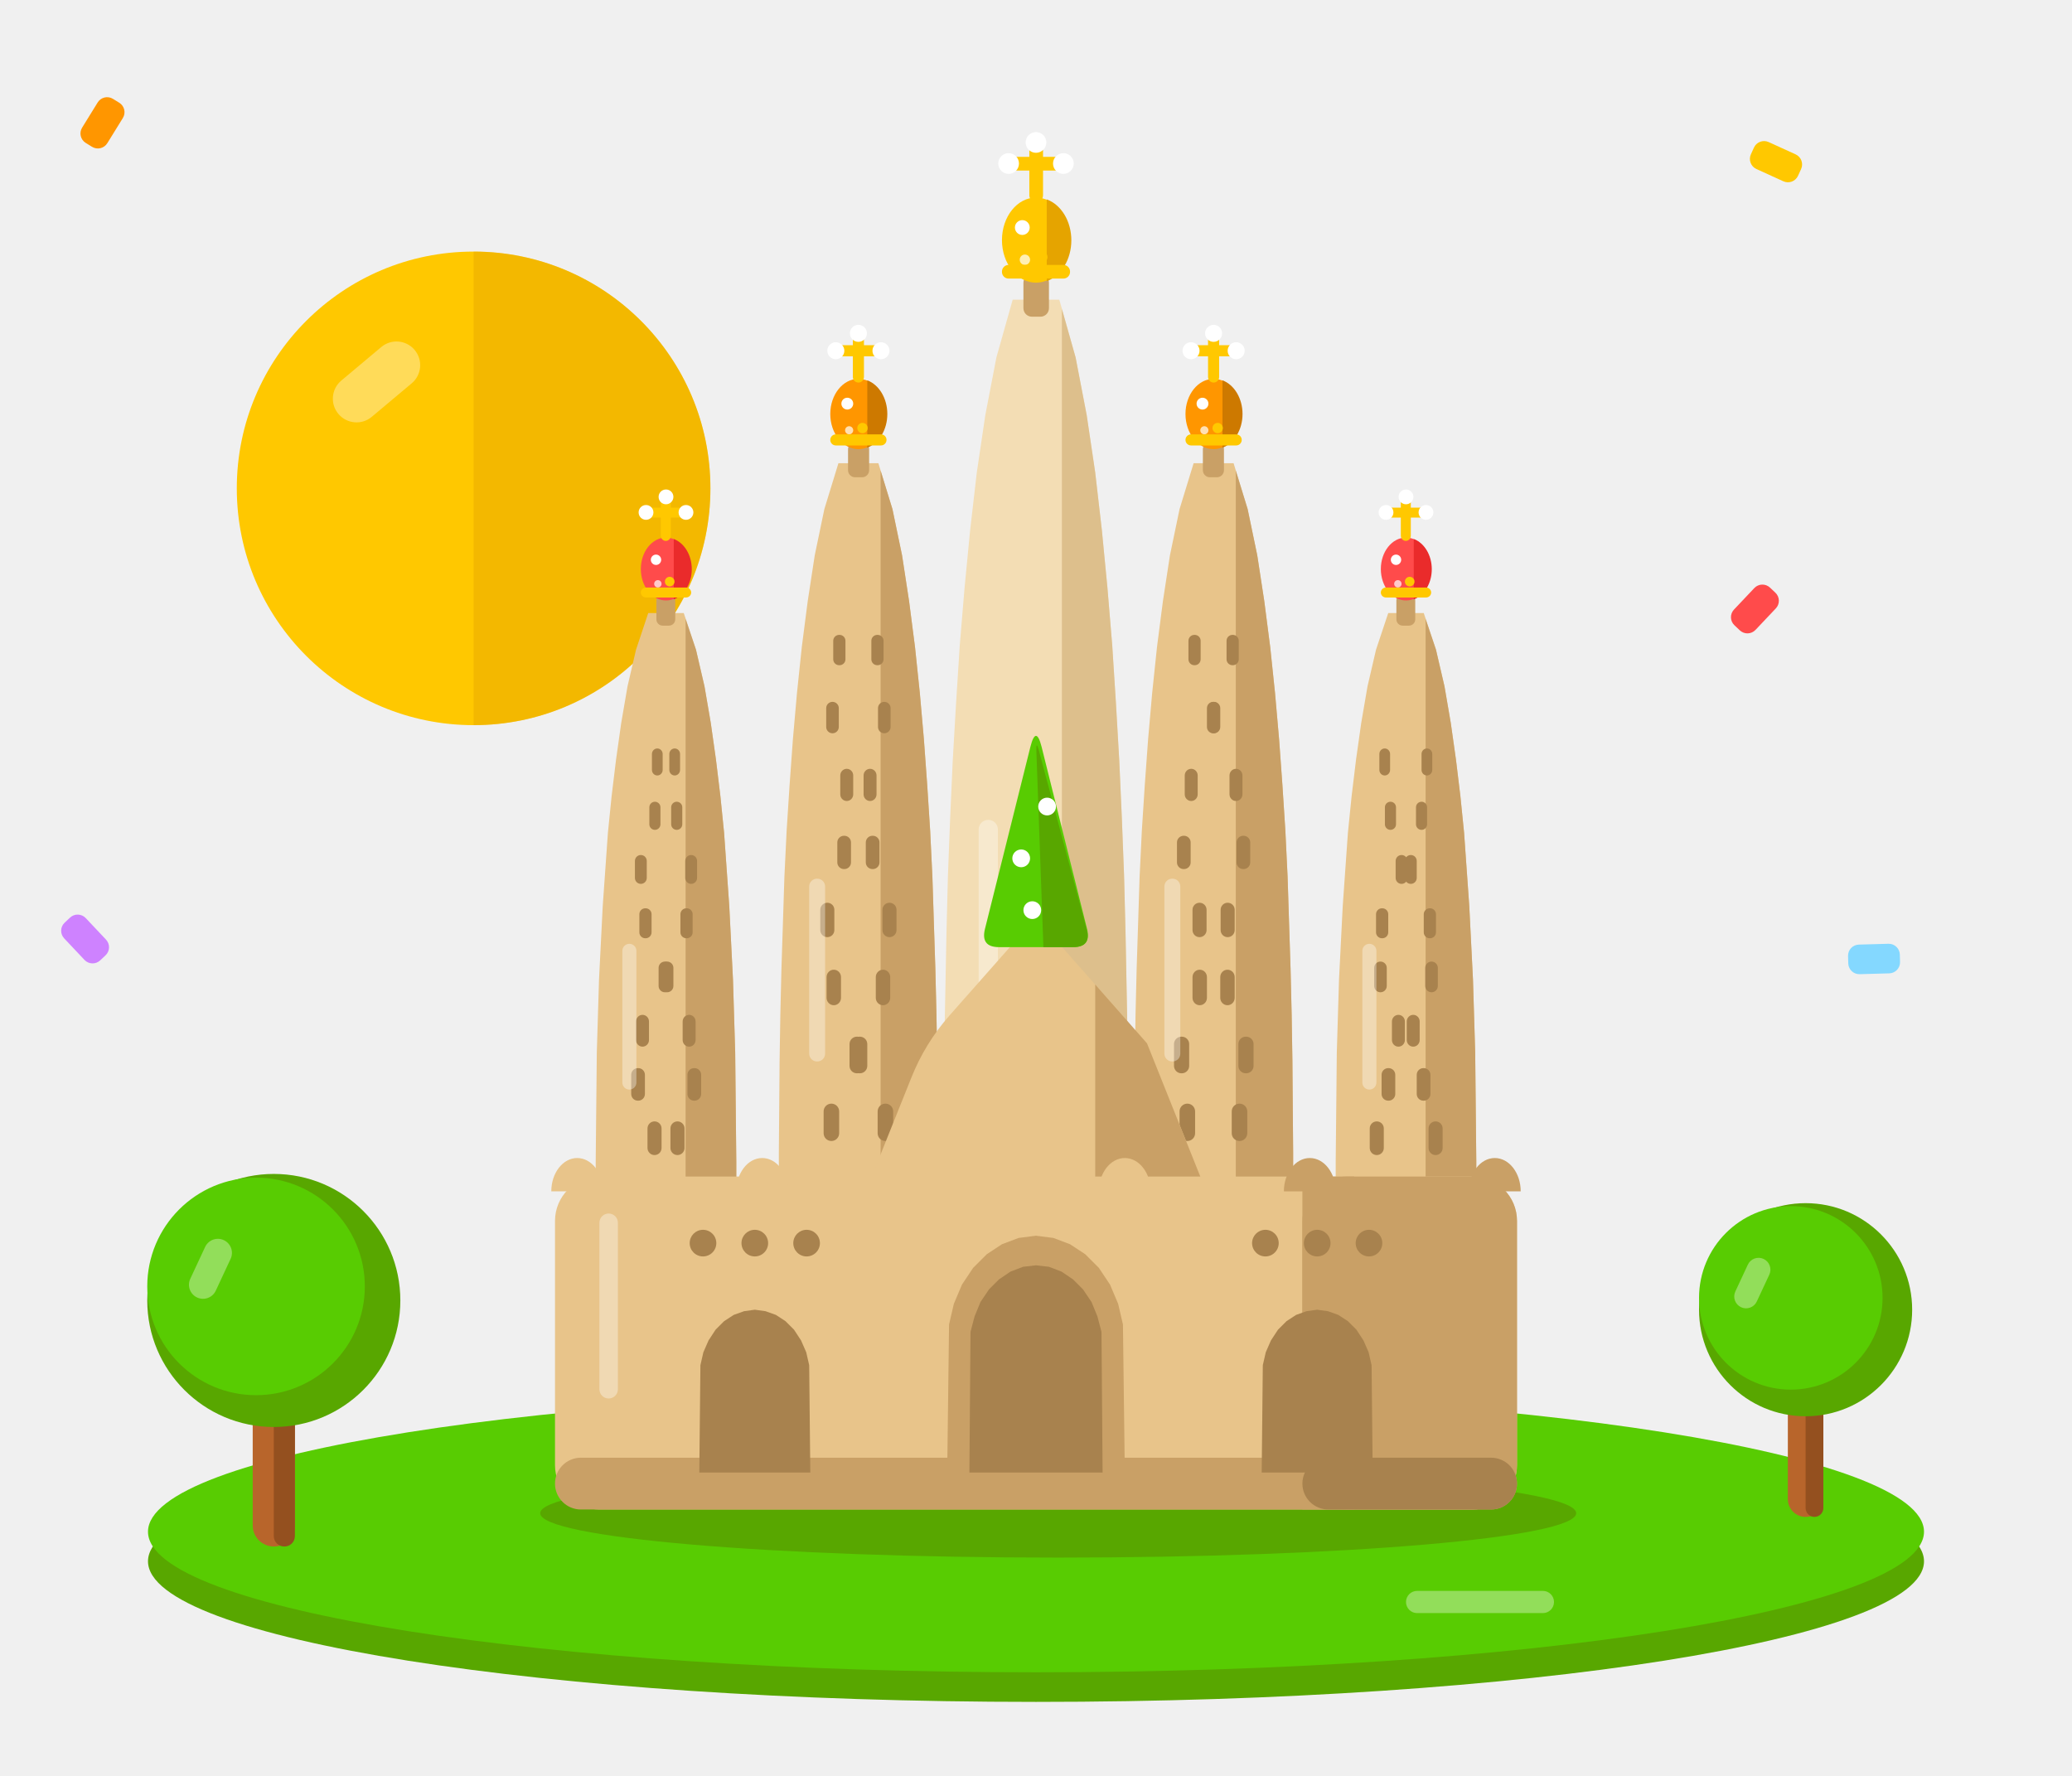
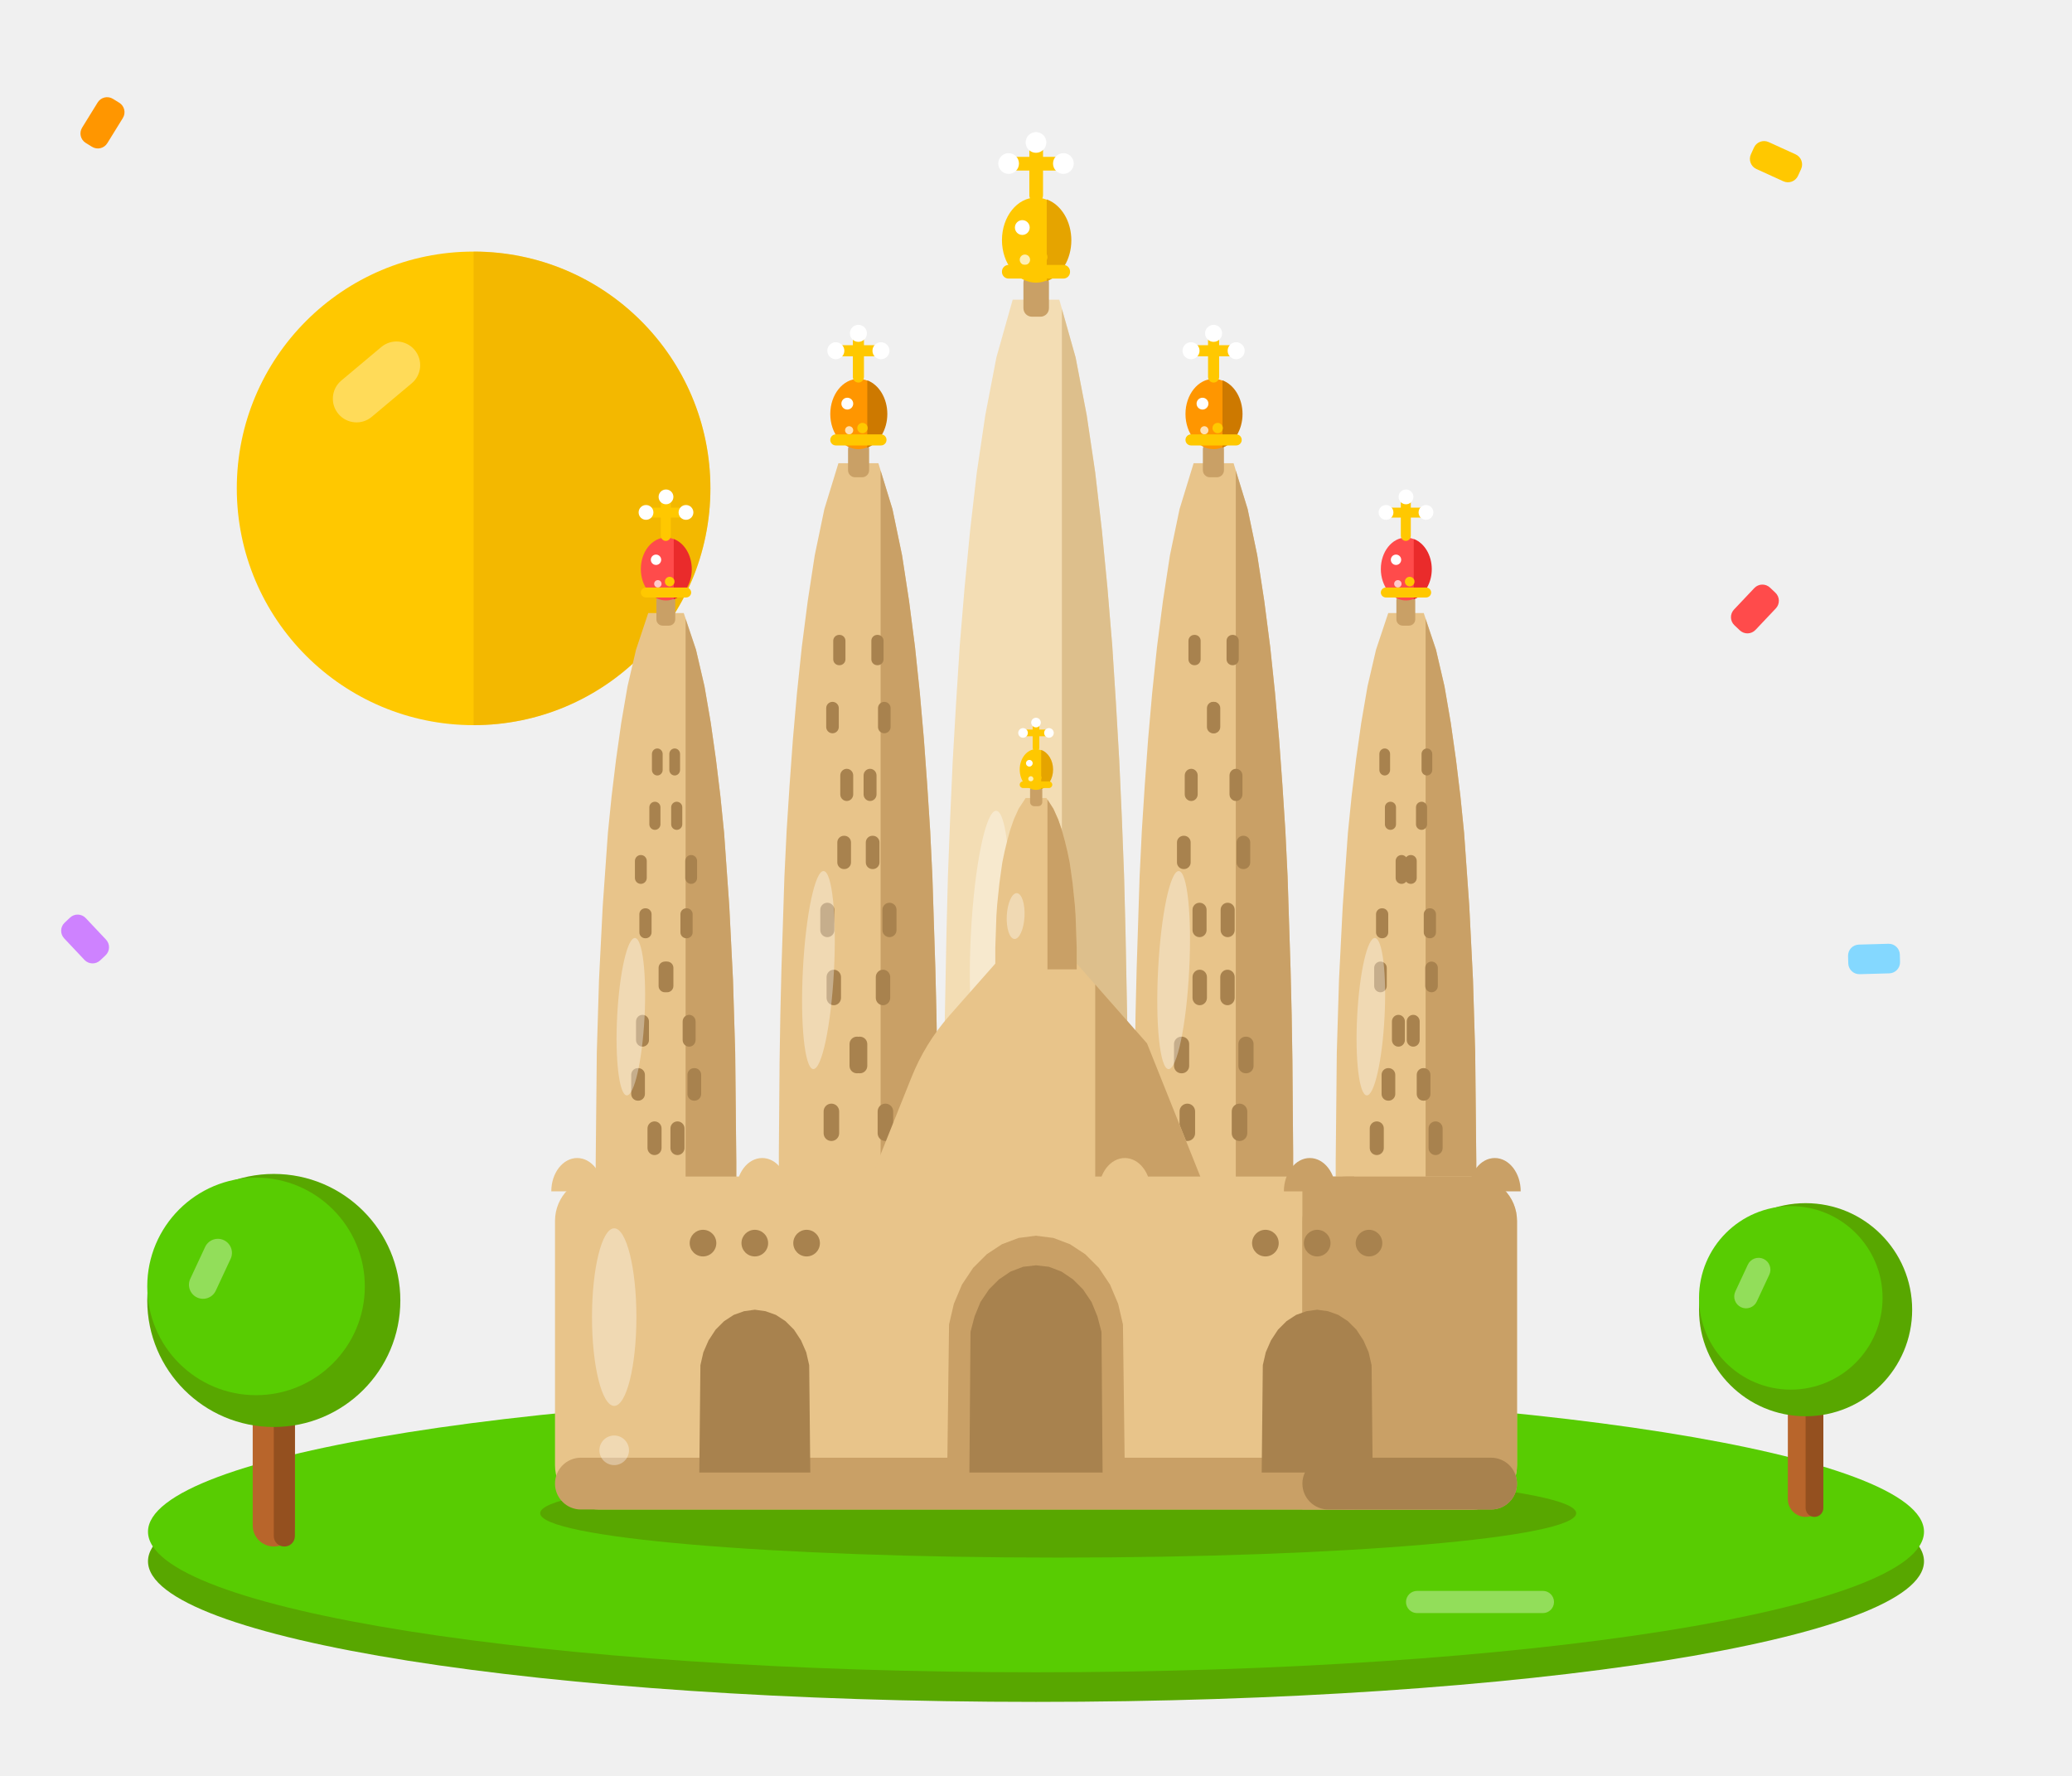
<svg xmlns="http://www.w3.org/2000/svg" viewBox="0 0 560 480" width="560" height="480">
  <circle cx="128" cy="132" r="64" fill="#FFC800" />
  <path d="M128 68A64 64 0 0 1 128 196Z" fill="#E5A400" opacity=".45" />
  <rect x="88.3" y="96.8" width="26.9" height="12.8" rx="6.4" fill="#FFFFFF" transform="rotate(-40 101.8 103.2)" opacity=".35" />
  <ellipse cx="280" cy="422" rx="240" ry="38" fill="#58A700" />
  <ellipse cx="280" cy="414" rx="240" ry="38" fill="#58CC02" />
  <rect x="380" y="430" width="40" height="6" rx="3" fill="#FFFFFF" opacity=".35" />
  <rect x="68.3" y="376.2" width="11.4" height="41.8" rx="5.7" fill="#B8652B" />
  <rect x="74" y="376.2" width="5.7" height="41.8" rx="2.8" fill="#94501F" />
  <circle cx="74" cy="351.5" r="34.2" fill="#58A700" />
  <circle cx="69.2" cy="347.7" r="29.4" fill="#58CC02" />
  <rect x="53.1" y="334.4" width="7.6" height="17.1" rx="3.8" fill="#FFFFFF" transform="rotate(25 56.9 342.9)" opacity=".35" />
  <rect x="483.2" y="374.8" width="9.6" height="35.2" rx="4.8" fill="#B8652B" />
  <rect x="488" y="374.8" width="4.8" height="35.2" rx="2.4" fill="#94501F" />
  <circle cx="488" cy="354" r="28.8" fill="#58A700" />
  <circle cx="484" cy="350.8" r="24.8" fill="#58CC02" />
  <rect x="470.4" y="339.6" width="6.4" height="14.4" rx="3.2" fill="#FFFFFF" transform="rotate(25 473.6 346.8)" opacity=".35" />
  <ellipse cx="286" cy="409" rx="140" ry="12" fill="#58A700" />
  <path d="M255 330L255 314.4L255.1 298.9L255.2 283.3L255.5 267.8L255.8 252.2L256.2 236.6L256.8 221.1L257.5 205.5L258.4 190L259.4 174.4L260.7 158.8L262.2 143.3L264 127.7L266.3 112.2L269.3 96.6L273.7 81L286.3 81L290.7 96.6L293.7 112.2L296 127.7L297.8 143.3L299.3 158.8L300.6 174.4L301.6 190L302.5 205.5L303.2 221.1L303.8 236.6L304.2 252.2L304.5 267.8L304.8 283.3L304.9 298.9L305 314.4L305 330Z" fill="#F3DDB4" />
  <path d="M287 330L287 83.5L290.7 96.6L293.7 112.2L296 127.7L297.8 143.3L299.3 158.8L300.6 174.4L301.6 190L302.5 205.5L303.2 221.1L303.8 236.6L304.2 252.2L304.5 267.8L304.8 283.3L304.9 298.9L305 314.4L305 330Z" fill="#DDBF8C" />
-   <rect x="264.5" y="221.6" width="5.2" height="61.9" rx="2.6" fill="#FFFFFF" opacity=".35" />
+   <ellipse cx="267.5" cy="252.6" rx="5.1" ry="33.5" fill="#FFFFFF" transform="rotate(3 267.5 252.6)" opacity=".35" />
  <rect x="276.6" y="74.1" width="6.9" height="11.5" rx="2.3" fill="#C9A066" />
  <ellipse cx="280" cy="64.9" rx="9.2" ry="11.5" fill="#FFC800" />
  <path d="M282.9 53.9A9.2 11.5 0 0 1 282.9 76Z" fill="#E5A400" />
  <circle cx="276.3" cy="61.5" r="2" fill="#FFFFFF" />
  <circle cx="281.4" cy="69.5" r="1.7" fill="#FFC800" />
  <circle cx="277" cy="70.2" r="1.4" fill="#FFFFFF" opacity=".7" />
  <rect x="270.8" y="71.6" width="18.4" height="3.7" rx="1.8" fill="#FFC800" />
  <rect x="278.2" y="38.5" width="3.7" height="16.1" rx="1.8" fill="#FFC800" />
  <rect x="272.6" y="42.4" width="14.7" height="3.7" rx="1.8" fill="#FFC800" />
  <circle cx="280" cy="38.5" r="2.8" fill="#FFFFFF" />
  <circle cx="272.6" cy="44.2" r="2.8" fill="#FFFFFF" />
  <circle cx="287.4" cy="44.2" r="2.8" fill="#FFFFFF" />
  <path d="M161 324L161 314.1L161.1 304.2L161.2 294.3L161.3 284.4L161.6 274.5L161.9 264.7L162.4 254.8L162.9 244.9L163.6 235L164.3 225.1L165.3 215.2L166.5 205.3L167.9 195.4L169.6 185.5L171.9 175.6L175.2 165.7L184.8 165.7L188.1 175.6L190.4 185.5L192.1 195.4L193.5 205.3L194.7 215.2L195.7 225.1L196.4 235L197.1 244.9L197.6 254.8L198.1 264.7L198.4 274.5L198.7 284.4L198.8 294.3L198.9 304.2L199 314.1L199 324Z" fill="#E8C48A" />
  <path d="M185.3 324L185.3 167.3L188.1 175.6L190.4 185.5L192.1 195.4L193.5 205.3L194.7 215.2L195.7 225.1L196.4 235L197.1 244.9L197.6 254.8L198.1 264.7L198.4 274.5L198.7 284.4L198.8 294.3L198.9 304.2L199 314.1L199 324Z" fill="#C9A066" />
  <rect x="181.2" y="303.1" width="3.8" height="9.1" rx="1.9" fill="#A8824E" />
  <rect x="175" y="303.1" width="3.8" height="9.1" rx="1.9" fill="#A8824E" />
  <rect x="185.8" y="288.7" width="3.7" height="8.8" rx="1.8" fill="#A8824E" />
  <rect x="170.6" y="288.7" width="3.7" height="8.8" rx="1.8" fill="#A8824E" />
  <rect x="184.5" y="274.3" width="3.5" height="8.6" rx="1.8" fill="#A8824E" />
  <rect x="171.9" y="274.3" width="3.5" height="8.6" rx="1.8" fill="#A8824E" />
  <rect x="178.6" y="259.9" width="3.4" height="8.3" rx="1.7" fill="#A8824E" />
  <rect x="178" y="259.9" width="3.4" height="8.3" rx="1.7" fill="#A8824E" />
  <rect x="172.8" y="245.5" width="3.3" height="8.1" rx="1.6" fill="#A8824E" />
  <rect x="183.9" y="245.5" width="3.3" height="8.1" rx="1.6" fill="#A8824E" />
  <rect x="171.6" y="231.1" width="3.2" height="7.8" rx="1.6" fill="#A8824E" />
  <rect x="185.2" y="231.1" width="3.2" height="7.8" rx="1.6" fill="#A8824E" />
  <rect x="175.5" y="216.7" width="3" height="7.6" rx="1.5" fill="#A8824E" />
  <rect x="181.4" y="216.7" width="3" height="7.6" rx="1.5" fill="#A8824E" />
  <rect x="180.9" y="202.3" width="2.9" height="7.3" rx="1.5" fill="#A8824E" />
  <rect x="176.2" y="202.3" width="2.9" height="7.3" rx="1.5" fill="#A8824E" />
-   <rect x="168.2" y="255.1" width="3.8" height="39.4" rx="1.9" fill="#FFFFFF" opacity=".35" />
+   <ellipse cx="170.5" cy="274.8" rx="3.7" ry="21.3" fill="#FFFFFF" transform="rotate(3 170.5 274.8)" opacity=".35" />
  <rect x="177.4" y="160.6" width="5.1" height="8.5" rx="1.7" fill="#C9A066" />
  <ellipse cx="180" cy="153.8" rx="6.8" ry="8.5" fill="#FF4B4B" />
  <path d="M182.1 145.7A6.8 8.5 0 0 1 182.1 162Z" fill="#EA2B2B" />
  <circle cx="177.3" cy="151.3" r="1.4" fill="#FFFFFF" />
  <circle cx="181" cy="157.2" r="1.3" fill="#FFC800" />
  <circle cx="177.8" cy="157.8" r="1" fill="#FFFFFF" opacity=".7" />
  <rect x="173.2" y="158.8" width="13.6" height="2.7" rx="1.4" fill="#FFC800" />
  <rect x="178.6" y="134.3" width="2.7" height="11.9" rx="1.4" fill="#FFC800" />
  <rect x="174.6" y="137.2" width="10.9" height="2.7" rx="1.4" fill="#FFC800" />
  <circle cx="180" cy="134.3" r="2" fill="#FFFFFF" />
  <circle cx="174.6" cy="138.5" r="2" fill="#FFFFFF" />
  <circle cx="185.4" cy="138.5" r="2" fill="#FFFFFF" />
  <path d="M361 324L361 314.1L361.1 304.2L361.2 294.3L361.3 284.4L361.6 274.5L361.9 264.7L362.4 254.8L362.9 244.9L363.6 235L364.3 225.1L365.3 215.2L366.5 205.3L367.9 195.4L369.6 185.5L371.9 175.6L375.2 165.7L384.8 165.7L388.1 175.6L390.4 185.5L392.1 195.4L393.5 205.3L394.7 215.2L395.7 225.1L396.4 235L397.1 244.9L397.6 254.8L398.1 264.7L398.4 274.5L398.7 284.4L398.8 294.3L398.9 304.2L399 314.1L399 324Z" fill="#E8C48A" />
  <path d="M385.3 324L385.3 167.3L388.1 175.6L390.4 185.5L392.1 195.4L393.5 205.3L394.7 215.2L395.7 225.1L396.4 235L397.1 244.9L397.6 254.8L398.1 264.7L398.4 274.5L398.7 284.4L398.8 294.3L398.9 304.2L399 314.1L399 324Z" fill="#C9A066" />
  <rect x="386.1" y="303.1" width="3.8" height="9.1" rx="1.9" fill="#A8824E" />
  <rect x="370.2" y="303.1" width="3.8" height="9.1" rx="1.9" fill="#A8824E" />
  <rect x="382.9" y="288.7" width="3.7" height="8.8" rx="1.8" fill="#A8824E" />
  <rect x="373.4" y="288.7" width="3.7" height="8.8" rx="1.8" fill="#A8824E" />
  <rect x="376.2" y="274.3" width="3.5" height="8.6" rx="1.8" fill="#A8824E" />
  <rect x="380.2" y="274.3" width="3.5" height="8.6" rx="1.8" fill="#A8824E" />
  <rect x="371.4" y="259.9" width="3.4" height="8.3" rx="1.7" fill="#A8824E" />
  <rect x="385.2" y="259.9" width="3.4" height="8.3" rx="1.7" fill="#A8824E" />
  <rect x="371.9" y="245.5" width="3.3" height="8.1" rx="1.6" fill="#A8824E" />
  <rect x="384.8" y="245.5" width="3.3" height="8.1" rx="1.6" fill="#A8824E" />
  <rect x="377.2" y="231.1" width="3.2" height="7.8" rx="1.6" fill="#A8824E" />
  <rect x="379.7" y="231.1" width="3.2" height="7.8" rx="1.6" fill="#A8824E" />
  <rect x="382.7" y="216.7" width="3" height="7.6" rx="1.5" fill="#A8824E" />
  <rect x="374.3" y="216.7" width="3" height="7.6" rx="1.5" fill="#A8824E" />
  <rect x="384.2" y="202.3" width="2.9" height="7.3" rx="1.5" fill="#A8824E" />
  <rect x="372.8" y="202.3" width="2.9" height="7.3" rx="1.5" fill="#A8824E" />
-   <rect x="368.2" y="255.1" width="3.8" height="39.4" rx="1.9" fill="#FFFFFF" opacity=".35" />
+   <ellipse cx="370.5" cy="274.8" rx="3.7" ry="21.3" fill="#FFFFFF" transform="rotate(3 370.5 274.8)" opacity=".35" />
  <rect x="377.4" y="160.6" width="5.1" height="8.5" rx="1.7" fill="#C9A066" />
  <ellipse cx="380" cy="153.8" rx="6.8" ry="8.5" fill="#FF4B4B" />
  <path d="M382.1 145.7A6.8 8.5 0 0 1 382.1 162Z" fill="#EA2B2B" />
  <circle cx="377.3" cy="151.3" r="1.4" fill="#FFFFFF" />
  <circle cx="381" cy="157.2" r="1.3" fill="#FFC800" />
  <circle cx="377.8" cy="157.8" r="1" fill="#FFFFFF" opacity=".7" />
  <rect x="373.2" y="158.8" width="13.6" height="2.7" rx="1.4" fill="#FFC800" />
  <rect x="378.6" y="134.3" width="2.7" height="11.9" rx="1.4" fill="#FFC800" />
  <rect x="374.6" y="137.2" width="10.9" height="2.7" rx="1.4" fill="#FFC800" />
  <circle cx="380" cy="134.3" r="2" fill="#FFFFFF" />
  <circle cx="374.6" cy="138.5" r="2" fill="#FFFFFF" />
  <circle cx="385.4" cy="138.5" r="2" fill="#FFFFFF" />
  <path d="M210.5 324L210.5 311.6L210.6 299.2L210.7 286.7L210.9 274.3L211.2 261.9L211.6 249.5L212 237L212.6 224.6L213.4 212.2L214.3 199.8L215.4 187.3L216.7 174.9L218.3 162.5L220.2 150.1L222.8 137.6L226.6 125.2L237.4 125.2L241.2 137.6L243.8 150.1L245.7 162.5L247.3 174.9L248.6 187.3L249.7 199.8L250.6 212.2L251.4 224.6L252 237L252.4 249.5L252.8 261.9L253.1 274.3L253.3 286.7L253.4 299.2L253.5 311.6L253.5 324Z" fill="#E8C48A" />
  <path d="M238 324L238 127.2L241.2 137.6L243.8 150.1L245.7 162.5L247.3 174.9L248.6 187.3L249.7 199.8L250.6 212.2L251.4 224.6L252 237L252.4 249.5L252.8 261.9L253.1 274.3L253.3 286.7L253.4 299.2L253.5 311.6L253.5 324Z" fill="#C9A066" />
  <rect x="237.2" y="298.3" width="4.2" height="10.1" rx="2.1" fill="#A8824E" />
  <rect x="222.6" y="298.3" width="4.2" height="10.1" rx="2.1" fill="#A8824E" />
  <rect x="230.3" y="280.2" width="4.1" height="9.9" rx="2" fill="#A8824E" />
  <rect x="229.6" y="280.2" width="4.1" height="9.9" rx="2" fill="#A8824E" />
  <rect x="223.4" y="262.1" width="3.9" height="9.6" rx="2" fill="#A8824E" />
  <rect x="236.7" y="262.1" width="3.9" height="9.6" rx="2" fill="#A8824E" />
  <rect x="221.7" y="244" width="3.8" height="9.3" rx="1.9" fill="#A8824E" />
  <rect x="238.5" y="244" width="3.8" height="9.3" rx="1.9" fill="#A8824E" />
  <rect x="226.3" y="225.9" width="3.7" height="9" rx="1.8" fill="#A8824E" />
  <rect x="234" y="225.9" width="3.7" height="9" rx="1.8" fill="#A8824E" />
  <rect x="233.4" y="207.8" width="3.5" height="8.7" rx="1.8" fill="#A8824E" />
  <rect x="227.1" y="207.8" width="3.5" height="8.7" rx="1.8" fill="#A8824E" />
  <rect x="237.3" y="189.7" width="3.4" height="8.5" rx="1.7" fill="#A8824E" />
  <rect x="223.3" y="189.7" width="3.4" height="8.5" rx="1.7" fill="#A8824E" />
  <rect x="235.5" y="171.6" width="3.3" height="8.2" rx="1.6" fill="#A8824E" />
  <rect x="225.2" y="171.6" width="3.3" height="8.2" rx="1.6" fill="#A8824E" />
-   <rect x="218.7" y="237.5" width="4.3" height="49.4" rx="2.1" fill="#FFFFFF" opacity=".35" />
+   <ellipse cx="221.2" cy="262.2" rx="4.2" ry="26.8" fill="#FFFFFF" transform="rotate(3 221.2 262.2)" opacity=".35" />
  <rect x="229.2" y="119.5" width="5.7" height="9.5" rx="1.9" fill="#C9A066" />
  <ellipse cx="232" cy="111.9" rx="7.6" ry="9.5" fill="#FF9600" />
  <path d="M234.4 102.8A7.6 9.5 0 0 1 234.4 121Z" fill="#CD7900" />
  <circle cx="229" cy="109.1" r="1.6" fill="#FFFFFF" />
  <circle cx="233.1" cy="115.7" r="1.4" fill="#FFC800" />
  <circle cx="229.5" cy="116.3" r="1.1" fill="#FFFFFF" opacity=".7" />
  <rect x="224.4" y="117.4" width="15.2" height="3" rx="1.5" fill="#FFC800" />
  <rect x="230.5" y="90.1" width="3" height="13.3" rx="1.5" fill="#FFC800" />
  <rect x="225.9" y="93.3" width="12.2" height="3" rx="1.5" fill="#FFC800" />
  <circle cx="232" cy="90.1" r="2.3" fill="#FFFFFF" />
  <circle cx="225.9" cy="94.8" r="2.3" fill="#FFFFFF" />
  <circle cx="238.1" cy="94.8" r="2.3" fill="#FFFFFF" />
  <path d="M306.5 324L306.5 311.6L306.6 299.2L306.7 286.7L306.9 274.3L307.2 261.9L307.6 249.5L308 237L308.6 224.6L309.4 212.2L310.3 199.8L311.4 187.3L312.7 174.9L314.3 162.5L316.2 150.1L318.8 137.6L322.6 125.2L333.4 125.2L337.2 137.6L339.8 150.1L341.7 162.5L343.3 174.9L344.6 187.3L345.7 199.8L346.6 212.2L347.4 224.6L348 237L348.4 249.5L348.8 261.9L349.1 274.3L349.3 286.7L349.4 299.2L349.5 311.6L349.5 324Z" fill="#E8C48A" />
  <path d="M334 324L334 127.2L337.2 137.6L339.8 150.1L341.7 162.5L343.3 174.9L344.6 187.3L345.7 199.8L346.6 212.2L347.4 224.6L348 237L348.4 249.5L348.8 261.9L349.1 274.3L349.3 286.7L349.4 299.2L349.5 311.6L349.5 324Z" fill="#C9A066" />
  <rect x="332.9" y="298.3" width="4.2" height="10.1" rx="2.1" fill="#A8824E" />
  <rect x="318.8" y="298.3" width="4.2" height="10.1" rx="2.1" fill="#A8824E" />
  <rect x="334.7" y="280.2" width="4.1" height="9.9" rx="2" fill="#A8824E" />
  <rect x="317.3" y="280.2" width="4.1" height="9.9" rx="2" fill="#A8824E" />
  <rect x="329.8" y="262.1" width="3.9" height="9.6" rx="2" fill="#A8824E" />
  <rect x="322.3" y="262.1" width="3.9" height="9.6" rx="2" fill="#A8824E" />
  <rect x="322.3" y="244" width="3.8" height="9.3" rx="1.9" fill="#A8824E" />
  <rect x="329.9" y="244" width="3.8" height="9.3" rx="1.9" fill="#A8824E" />
  <rect x="318.1" y="225.9" width="3.7" height="9" rx="1.8" fill="#A8824E" />
  <rect x="334.2" y="225.9" width="3.7" height="9" rx="1.8" fill="#A8824E" />
  <rect x="320.2" y="207.8" width="3.5" height="8.7" rx="1.8" fill="#A8824E" />
  <rect x="332.3" y="207.8" width="3.5" height="8.7" rx="1.8" fill="#A8824E" />
  <rect x="326.4" y="189.7" width="3.4" height="8.5" rx="1.7" fill="#A8824E" />
  <rect x="326.2" y="189.7" width="3.4" height="8.5" rx="1.7" fill="#A8824E" />
  <rect x="331.5" y="171.6" width="3.3" height="8.2" rx="1.6" fill="#A8824E" />
  <rect x="321.2" y="171.6" width="3.3" height="8.2" rx="1.6" fill="#A8824E" />
-   <rect x="314.7" y="237.5" width="4.3" height="49.4" rx="2.1" fill="#FFFFFF" opacity=".35" />
+   <ellipse cx="317.2" cy="262.2" rx="4.2" ry="26.8" fill="#FFFFFF" transform="rotate(3 317.2 262.2)" opacity=".35" />
  <rect x="325.1" y="119.5" width="5.7" height="9.5" rx="1.9" fill="#C9A066" />
  <ellipse cx="328" cy="111.9" rx="7.6" ry="9.5" fill="#FF9600" />
  <path d="M330.4 102.8A7.6 9.5 0 0 1 330.4 121Z" fill="#CD7900" />
  <circle cx="325" cy="109.1" r="1.6" fill="#FFFFFF" />
  <circle cx="329.1" cy="115.7" r="1.4" fill="#FFC800" />
  <circle cx="325.5" cy="116.3" r="1.1" fill="#FFFFFF" opacity=".7" />
  <rect x="320.4" y="117.4" width="15.2" height="3" rx="1.5" fill="#FFC800" />
  <rect x="326.5" y="90.1" width="3" height="13.3" rx="1.5" fill="#FFC800" />
  <rect x="321.9" y="93.3" width="12.2" height="3" rx="1.5" fill="#FFC800" />
  <circle cx="328" cy="90.1" r="2.3" fill="#FFFFFF" />
  <circle cx="321.9" cy="94.8" r="2.3" fill="#FFFFFF" />
  <circle cx="334.1" cy="94.8" r="2.3" fill="#FFFFFF" />
  <path d="M234 322L246.3 291.3Q250 282 256.6 274.5L274.7 254Q280 248 285.3 254L303.4 274.5Q310 282 313.7 291.3L326 322Z" fill="#E8C48A" />
  <path d="M296 322L296 266.1L310 282L326 322Z" fill="#C9A066" />
-   <path d="M270 256Q265 256 266.2 251.1L278.5 201.8Q280 196 281.5 201.8L293.8 251.1Q295 256 290 256Z" fill="#58CC02" />
-   <path d="M280.1 203Q280 200 280.8 202.9L293.7 251.2Q295 256 290 256L282 256Z" fill="#58A700" />
-   <circle cx="276" cy="232" r="2.4" fill="#FFFFFF" />
-   <circle cx="283" cy="218" r="2.4" fill="#FFFFFF" />
-   <circle cx="279" cy="246" r="2.4" fill="#FFFFFF" />
+   <path d="M269 262L269 259.1L269 256.2L269.1 253.3L269.2 250.4L269.3 247.5L269.5 244.6L269.8 241.7L270.1 238.8L270.5 235.9L270.9 233.1L271.5 230.2L272.2 227.3L273 224.4L274 221.5L275.3 218.6L277.2 215.7L282.8 215.7L284.7 218.6L286 221.5L287 224.4L287.8 227.3L288.5 230.2L289.1 233.1L289.5 235.9L289.9 238.8L290.2 241.7L290.5 244.6L290.7 247.5L290.8 250.4L290.9 253.3L291 256.2L291 259.1L291 262Z" fill="#E8C48A" />
+   <path d="M283.1 262L283.1 216.1L284.7 218.6L286 221.5L287 224.4L287.8 227.3L288.5 230.2L289.1 233.1L289.5 235.9L289.9 238.8L290.2 241.7L290.5 244.6L290.7 247.5L290.8 250.4L290.9 253.3L291 256.2L291 259.1L291 262Z" fill="#C9A066" />
+   <ellipse cx="274.5" cy="247.6" rx="2.4" ry="6.2" fill="#FFFFFF" transform="rotate(3 274.5 247.6)" opacity=".35" />
+   <rect x="278.4" y="212.4" width="3.3" height="5.5" rx="1.1" fill="#C9A066" />
+   <ellipse cx="280" cy="208" rx="4.4" ry="5.5" fill="#FFC800" />
+   <path d="M281.4 202.7A4.4 5.5 0 0 1 281.4 213.3Z" fill="#E5A400" />
+   <circle cx="278.2" cy="206.3" r="0.9" fill="#FFFFFF" />
+   <circle cx="280.7" cy="210.2" r="0.8" fill="#FFC800" />
+   <circle cx="278.6" cy="210.5" r="0.7" fill="#FFFFFF" opacity=".7" />
+   <rect x="275.6" y="211.2" width="8.8" height="1.8" rx="0.9" fill="#FFC800" />
+   <rect x="279.1" y="195.3" width="1.8" height="7.7" rx="0.9" fill="#FFC800" />
+   <rect x="276.5" y="197.2" width="7" height="1.8" rx="0.9" fill="#FFC800" />
+   <circle cx="280" cy="195.3" r="1.3" fill="#FFFFFF" />
+   <circle cx="276.5" cy="198.1" r="1.3" fill="#FFFFFF" />
+   <circle cx="283.5" cy="198.1" r="1.3" fill="#FFFFFF" />
  <rect x="150" y="318" width="260" height="90" rx="12" fill="#E8C48A" />
  <rect x="352" y="318" width="58" height="90" rx="12" fill="#C9A066" />
  <rect x="352" y="318" width="14" height="90" fill="#C9A066" />
  <path d="M149 322A7 9 0 0 1 163 322Z" fill="#E8C48A" />
  <path d="M199 322A7 9 0 0 1 213 322Z" fill="#E8C48A" />
  <path d="M249 322A7 9 0 0 1 263 322Z" fill="#E8C48A" />
  <path d="M297 322A7 9 0 0 1 311 322Z" fill="#E8C48A" />
  <path d="M347 322A7 9 0 0 1 361 322Z" fill="#C9A066" />
  <path d="M397 322A7 9 0 0 1 411 322Z" fill="#C9A066" />
  <rect x="150" y="394" width="260" height="14" rx="7" fill="#C9A066" />
  <rect x="352" y="394" width="58" height="14" rx="7" fill="#A8824E" />
  <path d="M256 398L256.5 358L257.8 352.4L260 347.2L263 342.7L266.7 339L270.8 336.3L275.3 334.6L280 334L284.7 334.6L289.2 336.3L293.3 339L297 342.7L300 347.2L302.2 352.4L303.5 358L304 398Z" fill="#C9A066" />
  <path d="M262 398L262.3 360L263.4 355.8L265 351.9L267.3 348.5L270 345.8L273.1 343.7L276.5 342.4L280 342L283.5 342.4L286.9 343.7L290 345.8L292.7 348.5L295 351.9L296.6 355.8L297.7 360L298 398Z" fill="#A8824E" />
  <path d="M189 398L189.3 369L190.1 365.5L191.5 362.3L193.4 359.4L195.7 357.1L198.3 355.4L201.1 354.4L204 354L206.9 354.4L209.7 355.4L212.3 357.1L214.6 359.4L216.5 362.3L217.9 365.5L218.7 369L219 398Z" fill="#A8824E" />
  <path d="M341 398L341.3 369L342.1 365.5L343.5 362.3L345.4 359.4L347.7 357.1L350.3 355.4L353.1 354.4L356 354L358.9 354.4L361.7 355.4L364.3 357.1L366.6 359.4L368.5 362.3L369.9 365.5L370.7 369L371 398Z" fill="#A8824E" />
  <circle cx="190" cy="336" r="3.6" fill="#A8824E" />
  <circle cx="204" cy="336" r="3.6" fill="#A8824E" />
  <circle cx="218" cy="336" r="3.6" fill="#A8824E" />
  <circle cx="342" cy="336" r="3.6" fill="#A8824E" />
  <circle cx="356" cy="336" r="3.6" fill="#A8824E" />
  <circle cx="370" cy="336" r="3.6" fill="#A8824E" />
-   <rect x="162" y="328" width="5" height="50" rx="2.5" fill="#FFFFFF" opacity=".35" />
+   <ellipse cx="166" cy="356" rx="6" ry="24" fill="#FFFFFF" opacity=".35" />
+   <circle cx="166" cy="392" r="4" fill="#FFFFFF" opacity=".35" />
  <rect x="16" y="249.8" width="14" height="8" rx="3" fill="#CE82FF" transform="rotate(46.7 23 253.8)" />
  <rect x="467.3" y="160.6" width="14" height="8" rx="3" fill="#FF4B4B" transform="rotate(133.4 474.3 164.6)" />
  <rect x="473" y="39.7" width="14" height="8" rx="3" fill="#FFC800" transform="rotate(24.5 480 43.7)" />
  <rect x="499.5" y="255.2" width="14" height="8" rx="3" fill="#84D8FF" transform="rotate(178.4 506.5 259.2)" />
  <rect x="20.7" y="29.2" width="14" height="8" rx="3" fill="#FF9600" transform="rotate(121.7 27.7 33.2)" />
</svg>
